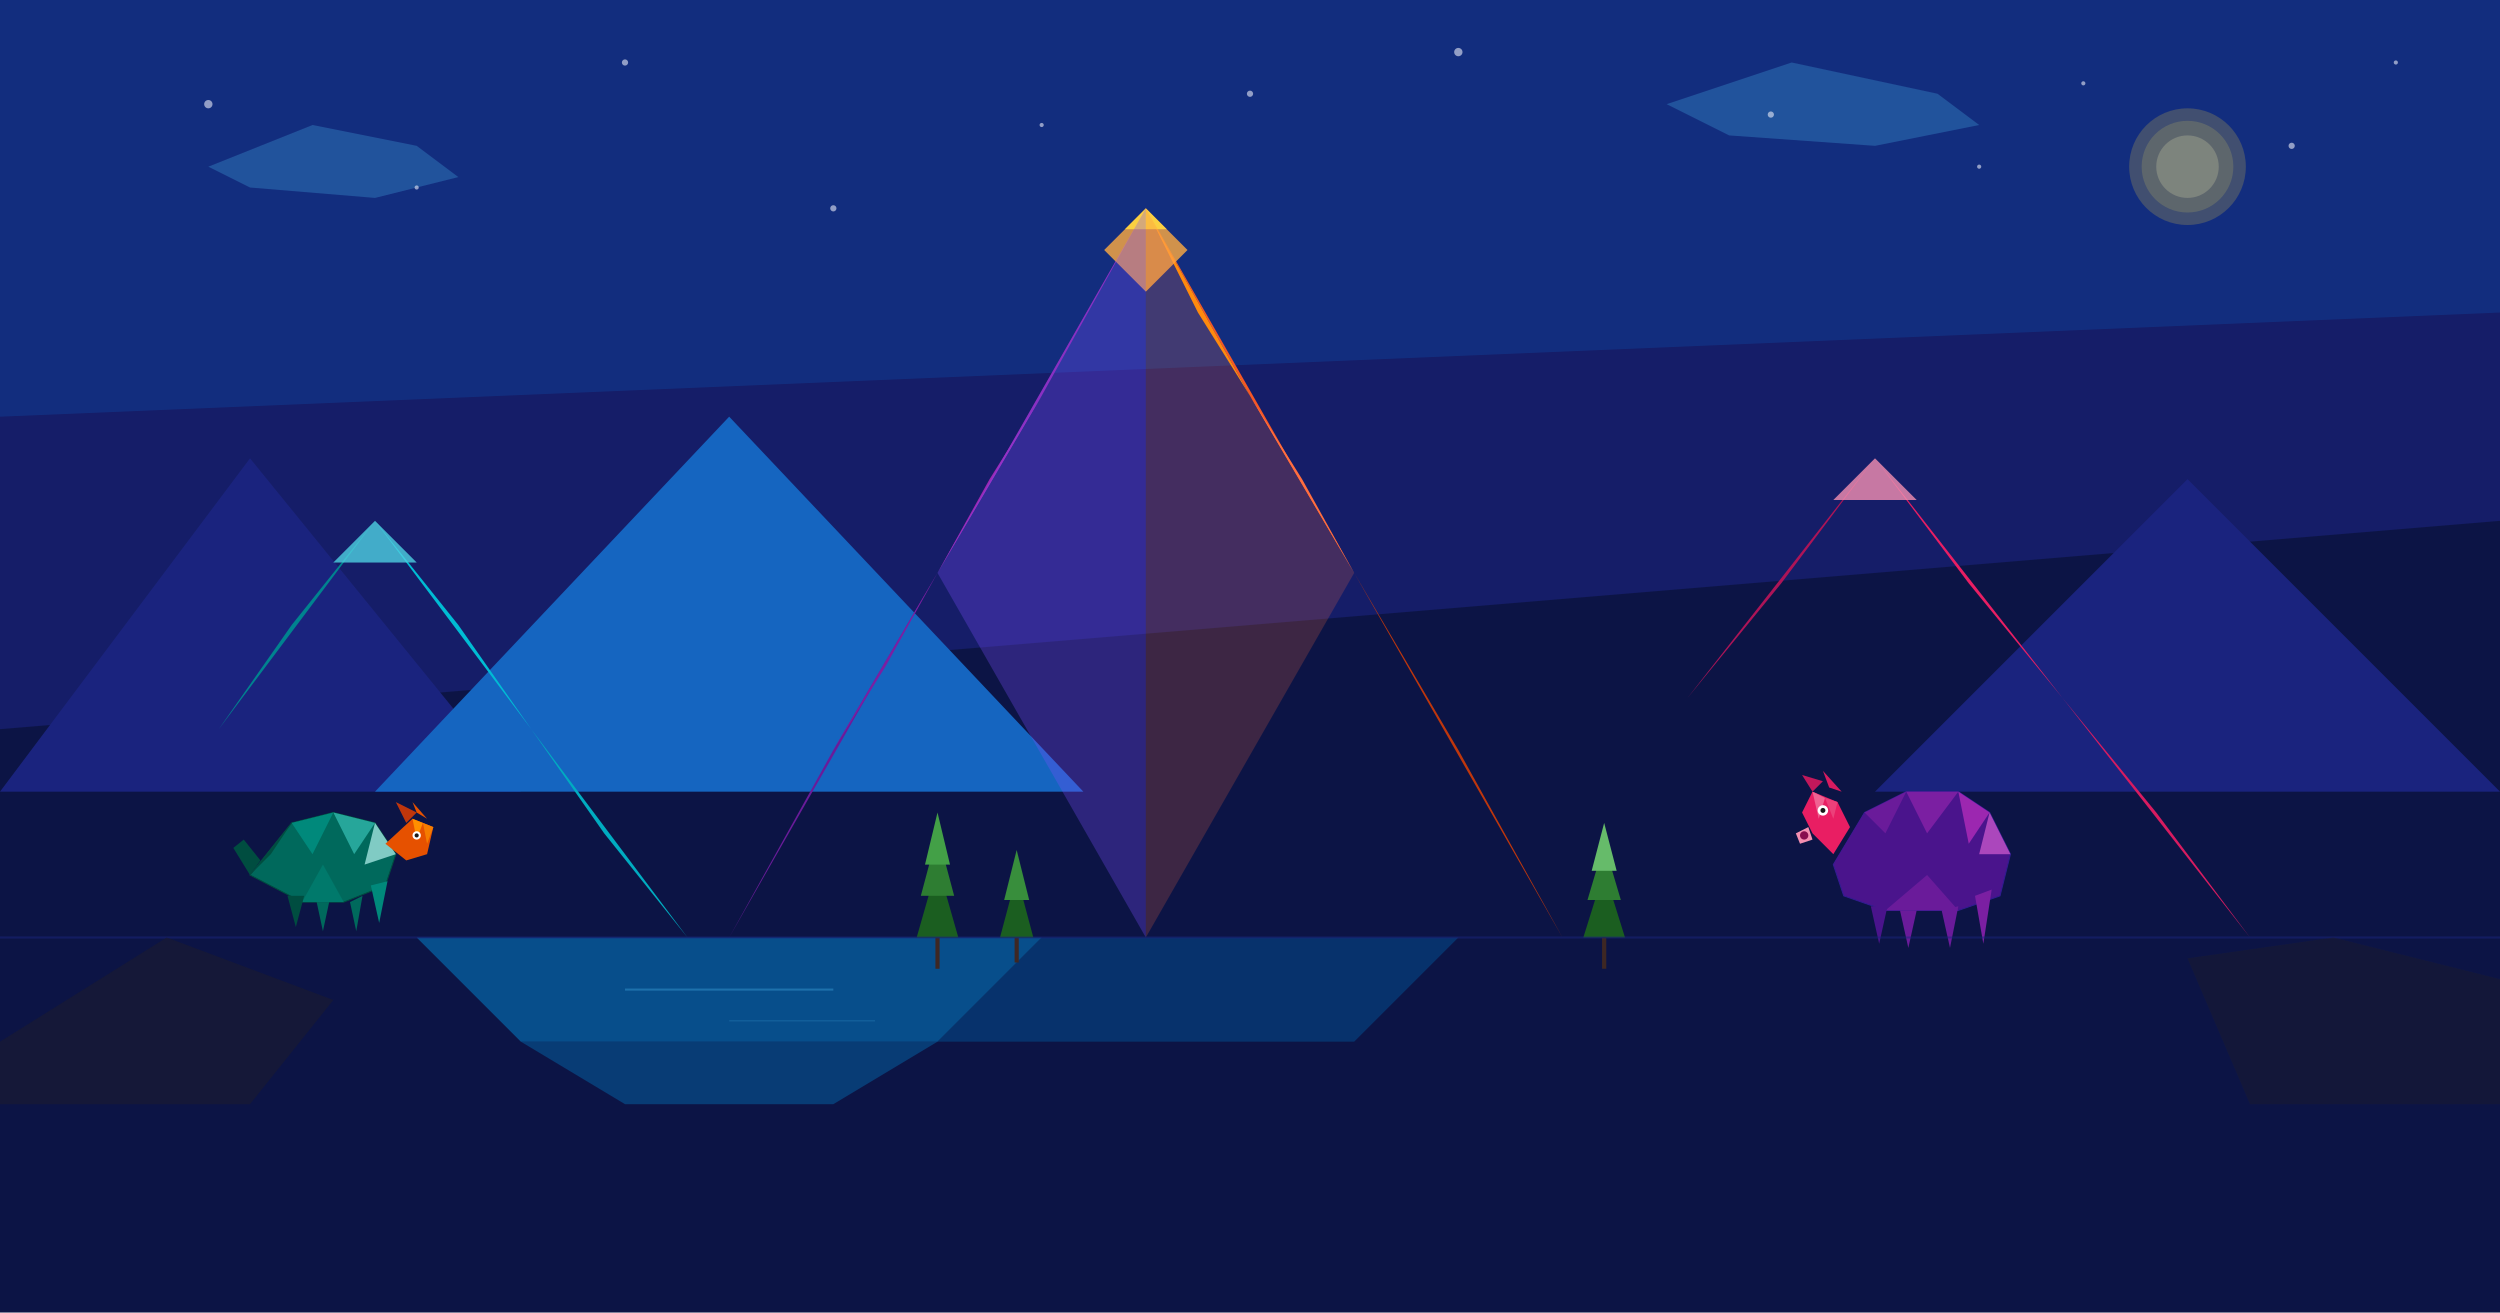
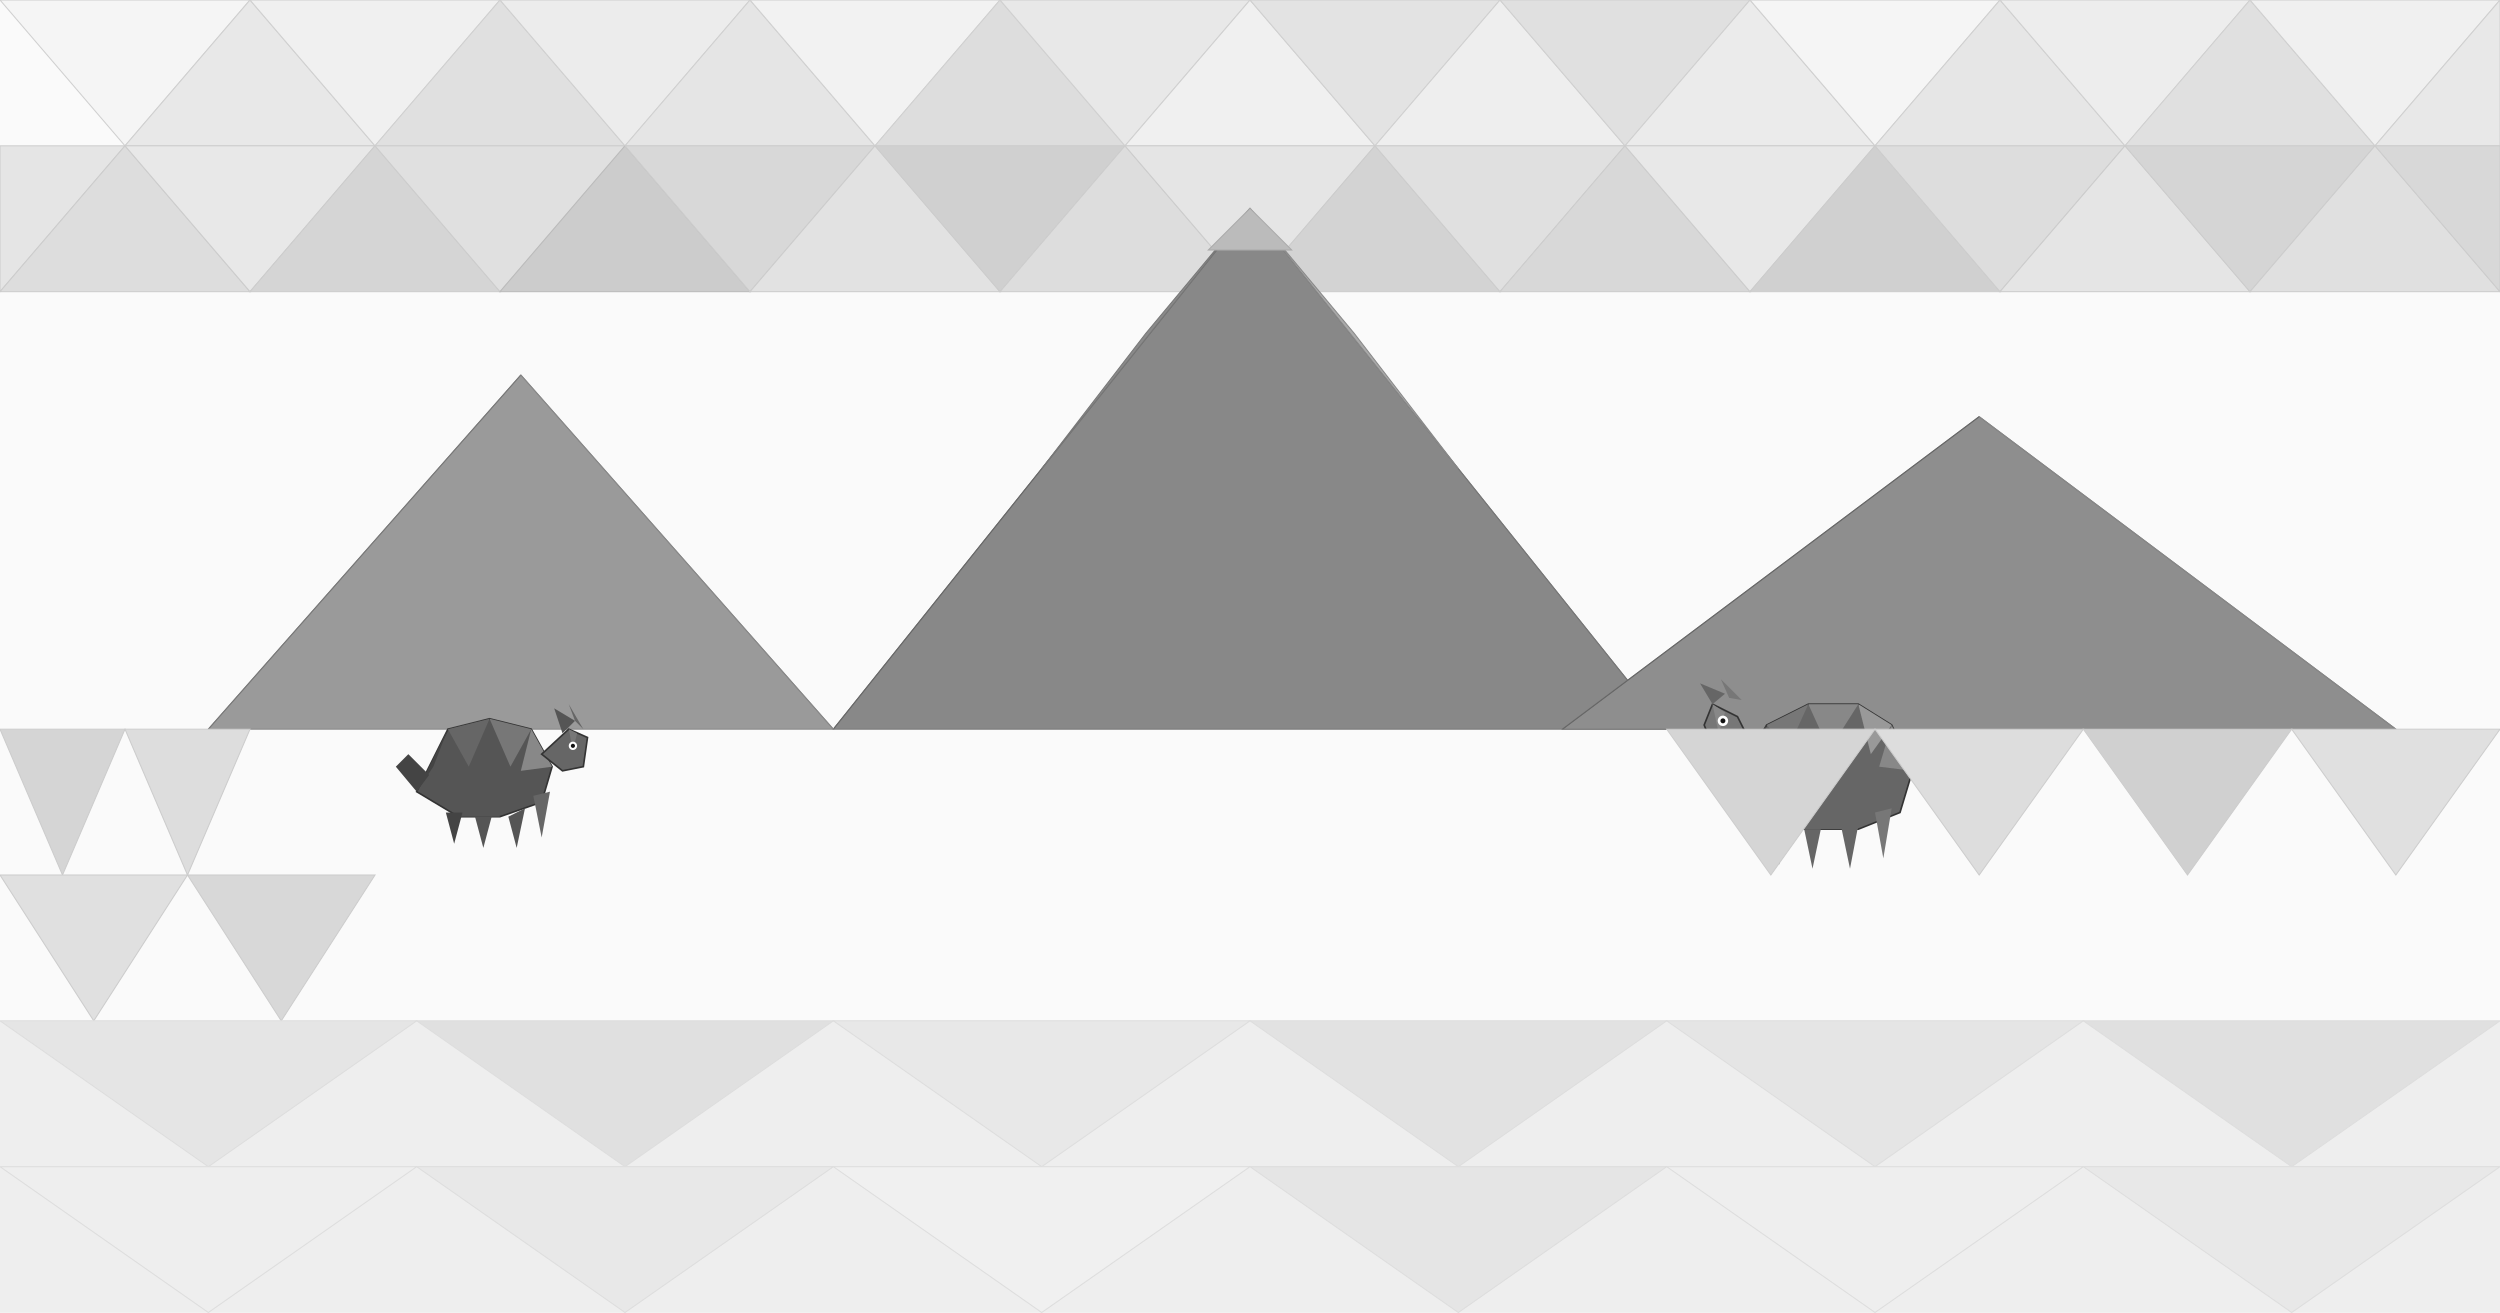
<svg xmlns="http://www.w3.org/2000/svg" width="1200" height="630" viewBox="0 0 1200 630">
-   <rect width="1200" height="630" fill="#0c1445" />
-   <polygon points="0,0 1200,0 1200,250 0,350" fill="#1a237e" opacity="0.6" />
-   <polygon points="0,0 1200,0 1200,150 0,200" fill="#0d47a1" opacity="0.4" />
-   <g opacity="0.25">
-     <polygon points="100,80 150,60 200,70 220,85 180,95 120,90" fill="#4fc3f7" />
-     <polygon points="800,50 860,30 930,45 950,60 900,70 830,65" fill="#4fc3f7" />
+   <rect width="1200" height="630" fill="#fafafa" />
+   <polygon points="0,0 120,0 60,70" fill="#f5f5f5" stroke="#d0d0d0" stroke-width="0.5" />
+   <polygon points="120,0 60,70 180,70" fill="#e8e8e8" stroke="#d0d0d0" stroke-width="0.5" />
+   <polygon points="120,0 240,0 180,70" fill="#f0f0f0" stroke="#d0d0d0" stroke-width="0.5" />
+   <polygon points="240,0 180,70 300,70" fill="#e0e0e0" stroke="#d0d0d0" stroke-width="0.5" />
+   <polygon points="240,0 360,0 300,70" fill="#ececec" stroke="#d0d0d0" stroke-width="0.5" />
+   <polygon points="360,0 300,70 420,70" fill="#e5e5e5" stroke="#d0d0d0" stroke-width="0.5" />
+   <polygon points="360,0 480,0 420,70" fill="#f2f2f2" stroke="#d0d0d0" stroke-width="0.5" />
+   <polygon points="480,0 420,70 540,70" fill="#ddd" stroke="#d0d0d0" stroke-width="0.5" />
+   <polygon points="480,0 600,0 540,70" fill="#e8e8e8" stroke="#d0d0d0" stroke-width="0.5" />
+   <polygon points="600,0 540,70 660,70" fill="#f0f0f0" stroke="#d0d0d0" stroke-width="0.5" />
+   <polygon points="600,0 720,0 660,70" fill="#e3e3e3" stroke="#d0d0d0" stroke-width="0.5" />
+   <polygon points="720,0 660,70 780,70" fill="#eee" stroke="#d0d0d0" stroke-width="0.5" />
+   <polygon points="720,0 840,0 780,70" fill="#e0e0e0" stroke="#d0d0d0" stroke-width="0.5" />
+   <polygon points="840,0 780,70 900,70" fill="#ebebeb" stroke="#d0d0d0" stroke-width="0.5" />
+   <polygon points="840,0 960,0 900,70" fill="#f5f5f5" stroke="#d0d0d0" stroke-width="0.5" />
+   <polygon points="960,0 900,70 1020,70" fill="#e6e6e6" stroke="#d0d0d0" stroke-width="0.5" />
+   <polygon points="960,0 1080,0 1020,70" fill="#ededed" stroke="#d0d0d0" stroke-width="0.5" />
+   <polygon points="1080,0 1020,70 1140,70" fill="#e0e0e0" stroke="#d0d0d0" stroke-width="0.5" />
+   <polygon points="1080,0 1200,0 1140,70" fill="#f0f0f0" stroke="#d0d0d0" stroke-width="0.5" />
+   <polygon points="1200,0 1140,70 1200,70" fill="#e8e8e8" stroke="#d0d0d0" stroke-width="0.5" />
+   <polygon points="0,70 60,70 0,140" fill="#e5e5e5" stroke="#ccc" stroke-width="0.5" />
+   <polygon points="60,70 0,140 120,140" fill="#ddd" stroke="#ccc" stroke-width="0.5" />
+   <polygon points="60,70 180,70 120,140" fill="#e8e8e8" stroke="#ccc" stroke-width="0.5" />
+   <polygon points="180,70 120,140 240,140" fill="#d5d5d5" stroke="#ccc" stroke-width="0.5" />
+   <polygon points="180,70 300,70 240,140" fill="#e0e0e0" stroke="#ccc" stroke-width="0.5" />
+   <polygon points="300,70 240,140 360,140" fill="#ccc" stroke="#bbb" stroke-width="0.5" />
+   <polygon points="300,70 420,70 360,140" fill="#d8d8d8" stroke="#ccc" stroke-width="0.5" />
+   <polygon points="420,70 360,140 480,140" fill="#e2e2e2" stroke="#ccc" stroke-width="0.5" />
+   <polygon points="420,70 540,70 480,140" fill="#d0d0d0" stroke="#ccc" stroke-width="0.5" />
+   <polygon points="540,70 480,140 600,140" fill="#ddd" stroke="#ccc" stroke-width="0.5" />
+   <polygon points="540,70 660,70 600,140" fill="#e5e5e5" stroke="#ccc" stroke-width="0.5" />
+   <polygon points="660,70 600,140 720,140" fill="#d3d3d3" stroke="#ccc" stroke-width="0.5" />
+   <polygon points="660,70 780,70 720,140" fill="#e0e0e0" stroke="#ccc" stroke-width="0.5" />
+   <polygon points="780,70 720,140 840,140" fill="#d8d8d8" stroke="#ccc" stroke-width="0.5" />
+   <polygon points="780,70 900,70 840,140" fill="#e8e8e8" stroke="#ccc" stroke-width="0.5" />
+   <polygon points="900,70 840,140 960,140" fill="#d0d0d0" stroke="#ccc" stroke-width="0.5" />
+   <polygon points="900,70 1020,70 960,140" fill="#ddd" stroke="#ccc" stroke-width="0.5" />
+   <polygon points="1020,70 960,140 1080,140" fill="#e5e5e5" stroke="#ccc" stroke-width="0.5" />
+   <polygon points="1020,70 1140,70 1080,140" fill="#d5d5d5" stroke="#ccc" stroke-width="0.5" />
+   <polygon points="1140,70 1080,140 1200,140" fill="#e0e0e0" stroke="#ccc" stroke-width="0.5" />
+   <polygon points="1140,70 1200,70 1200,140" fill="#d8d8d8" stroke="#ccc" stroke-width="0.5" />
+   <polygon points="400,350 600,100 800,350" fill="#888" stroke="#777" stroke-width="0.5" />
+   <polygon points="600,100 700,225 800,350" fill="#999" stroke="#777" stroke-width="0.5" />
+   <polygon points="400,350 500,225 600,100" fill="#777" stroke="#666" stroke-width="0.5" />
+   <polygon points="500,225 600,100 550,160" fill="#8a8a8a" stroke="#777" stroke-width="0.5" />
+   <polygon points="600,100 650,160 700,225" fill="#aaa" stroke="#888" stroke-width="0.5" />
+   <polygon points="580,120 600,100 620,120" fill="#bbb" stroke="#aaa" stroke-width="0.5" />
+   <polygon points="100,350 250,180 400,350" fill="#9a9a9a" stroke="#888" stroke-width="0.5" />
+   <polygon points="100,350 175,265 250,180" fill="#888" stroke="#777" stroke-width="0.5" />
+   <polygon points="250,180 325,265 400,350" fill="#aaa" stroke="#888" stroke-width="0.5" />
+   <polygon points="750,350 950,200 1150,350" fill="#8e8e8e" stroke="#777" stroke-width="0.5" />
+   <polygon points="750,350 850,275 950,200" fill="#7e7e7e" stroke="#666" stroke-width="0.5" />
+   <polygon points="950,200 1050,275 1150,350" fill="#a0a0a0" stroke="#888" stroke-width="0.5" />
+   <g transform="translate(200,340)">
+     <polygon points="0,40 15,10 35,5 55,10 65,28 60,45 40,52 20,52" fill="#555" stroke="#333" stroke-width="0.8" />
+     <polygon points="15,10 35,5 25,28" fill="#666" />
+     <polygon points="35,5 55,10 45,28" fill="#777" />
+     <polygon points="0,40 15,10 8,28" fill="#444" />
+     <polygon points="55,10 65,28 50,30" fill="#888" />
+     <polygon points="20,52 40,52 30,35" fill="#555" />
+     <polygon points="60,22 73,10 82,14 80,28 70,30" fill="#666" stroke="#333" stroke-width="0.8" />
+     <polygon points="73,10 77,12 75,20" fill="#777" />
+     <polygon points="70,12 66,0 76,6" fill="#555" />
+     <polygon points="76,6 73,-2 80,10" fill="#666" />
+     <circle cx="75" cy="18" r="2" fill="#fff" />
+     <circle cx="75" cy="18" r="1" fill="#111" />
+     <polygon points="14,50 18,65 22,50" fill="#444" />
+     <polygon points="28,52 32,67 36,52" fill="#555" />
+     <polygon points="44,52 48,67 52,48" fill="#555" />
+     <polygon points="56,42 60,62 64,40" fill="#666" />
+     <polygon points="0,40 -10,28 -4,22 6,32" fill="#444" />
  </g>
-   <polygon points="0,380 120,220 250,380" fill="#1a237e" />
-   <polygon points="120,220 185,300 250,380" fill="#283593" />
-   <polygon points="0,380 120,220 60,300" fill="#0d47a1" />
-   <polygon points="180,380 350,200 520,380" fill="#1565c0" />
-   <polygon points="350,200 435,290 520,380" fill="#1976d2" />
-   <polygon points="180,380 350,200 265,290" fill="#0d47a1" />
-   <polygon points="900,380 1050,230 1200,380" fill="#1a237e" />
-   <polygon points="1050,230 1125,305 1200,380" fill="#283593" />
-   <polygon points="900,380 1050,230 975,305" fill="#0d47a1" />
-   <polygon points="350,450 550,100 750,450" fill="none" />
-   <polygon points="350,450 450,275 550,100" fill="#4a148c" />
-   <polygon points="350,450 400,360 450,275" fill="#6a1b9a" />
-   <polygon points="400,360 450,275 425,320" fill="#7b1fa2" />
-   <polygon points="450,275 500,190 550,100" fill="#8e24aa" />
-   <polygon points="450,275 475,230 500,190" fill="#9c27b0" />
-   <polygon points="550,100 650,275 750,450" fill="#e65100" />
-   <polygon points="650,275 700,360 750,450" fill="#bf360c" />
-   <polygon points="550,100 600,190 650,275" fill="#f4511e" />
-   <polygon points="600,190 625,230 650,275" fill="#ff6e40" />
-   <polygon points="550,100 575,150 600,190" fill="#ff9100" />
-   <polygon points="530,120 550,100 570,120 550,140" fill="#ffab40" opacity="0.8" />
-   <polygon points="540,110 550,100 560,110" fill="#ffd740" opacity="0.9" />
-   <polygon points="450,275 550,100 550,450" fill="#7c4dff" opacity="0.3" />
-   <polygon points="550,100 650,275 550,450" fill="#ff6e40" opacity="0.2" />
-   <polygon points="30,450 180,250 330,450" fill="none" />
-   <polygon points="30,450 105,350 180,250" fill="#006064" />
-   <polygon points="105,350 180,250 140,300" fill="#00838f" />
-   <polygon points="180,250 255,350 330,450" fill="#0097a7" />
-   <polygon points="255,350 290,400 330,450" fill="#00acc1" />
-   <polygon points="180,250 220,300 255,350" fill="#00bcd4" />
-   <polygon points="160,270 180,250 200,270" fill="#4dd0e1" opacity="0.8" />
-   <polygon points="720,450 900,220 1080,450" fill="none" />
-   <polygon points="720,450 810,335 900,220" fill="#880e4f" />
-   <polygon points="810,335 855,280 900,220" fill="#ad1457" />
-   <polygon points="900,220 990,335 1080,450" fill="#c2185b" />
-   <polygon points="990,335 1035,390 1080,450" fill="#d81b60" />
-   <polygon points="900,220 945,280 990,335" fill="#e91e63" />
-   <polygon points="880,240 900,220 920,240" fill="#f48fb1" opacity="0.8" />
-   <polygon points="200,450 500,450 450,500 250,500" fill="#0288d1" opacity="0.5" />
-   <polygon points="250,500 450,500 400,530 300,530" fill="#0277bd" opacity="0.4" />
-   <polygon points="500,450 700,450 650,500 450,500" fill="#01579b" opacity="0.45" />
-   <line x1="300" y1="475" x2="400" y2="475" stroke="#4fc3f7" stroke-width="1" opacity="0.3" />
-   <line x1="350" y1="490" x2="420" y2="490" stroke="#4fc3f7" stroke-width="0.5" opacity="0.2" />
-   <g transform="translate(120,385)">
-     <polygon points="0,35 20,10 40,5 60,10 70,25 65,40 45,48 25,48" fill="#00695c" stroke="#004d40" stroke-width="0.5" />
-     <polygon points="20,10 40,5 30,25" fill="#00897b" />
-     <polygon points="40,5 60,10 50,25" fill="#26a69a" />
-     <polygon points="0,35 20,10 10,25" fill="#004d40" />
-     <polygon points="60,10 70,25 55,30" fill="#80cbc4" />
-     <polygon points="25,48 45,48 35,30" fill="#00796b" />
-     <polygon points="65,20 78,8 88,12 85,25 75,28" fill="#e65100" />
-     <polygon points="78,8 83,10 80,18" fill="#ff8f00" />
-     <polygon points="83,10 88,12 85,20" fill="#f57c00" />
-     <polygon points="75,10 70,0 80,5" fill="#bf360c" />
-     <polygon points="80,5 78,0 85,8" fill="#e65100" />
-     <circle cx="80" cy="16" r="2" fill="#fff" />
-     <circle cx="80" cy="16" r="1" fill="#1a1a1a" />
-     <polygon points="18,45 22,60 26,45" fill="#004d40" />
-     <polygon points="32,48 35,62 38,48" fill="#00695c" />
-     <polygon points="48,48 51,62 54,45" fill="#00695c" />
-     <polygon points="58,40 62,58 66,38" fill="#00897b" />
-     <polygon points="0,35 -8,22 -3,18 5,28" fill="#004d40" />
+   <g transform="translate(820,330)">
+     <polygon points="12,45 28,18 48,8 72,8 88,18 98,40 92,60 72,68 38,68 18,60" fill="#666" stroke="#333" stroke-width="0.8" />
+     <polygon points="28,18 48,8 38,30" fill="#777" />
+     <polygon points="48,8 72,8 58,30" fill="#888" />
+     <polygon points="72,8 88,18 78,32" fill="#999" />
+     <polygon points="88,18 98,40 82,38" fill="#888" />
+     <polygon points="12,45 28,18 22,35" fill="#555" />
+     <polygon points="38,68 72,68 58,48" fill="#666" />
+     <polygon points="12,40 2,28 -2,18 2,8 14,14 20,26" fill="#777" stroke="#333" stroke-width="0.8" />
+     <polygon points="2,8 8,12 5,22" fill="#888" />
+     <polygon points="2,8 -4,-2 8,3" fill="#666" />
+     <polygon points="10,5 6,-4 16,6" fill="#777" />
+     <polygon points="0,26 -6,28 -4,34 2,32" fill="#999" />
+     <circle cx="-2" cy="30" r="2.5" fill="#333" />
+     <circle cx="7" cy="16" r="2.5" fill="#fff" />
+     <circle cx="7" cy="16" r="1.2" fill="#111" />
+     <polygon points="30,66 34,85 38,66" fill="#555" />
+     <polygon points="46,68 50,87 54,68" fill="#666" />
+     <polygon points="64,68 68,87 72,66" fill="#666" />
+     <polygon points="80,60 84,82 88,58" fill="#777" />
  </g>
-   <g transform="translate(870,375)">
-     <polygon points="10,40 25,15 45,5 70,5 85,15 95,35 90,55 70,62 35,62 15,55" fill="#4a148c" stroke="#311b92" stroke-width="0.5" />
-     <polygon points="25,15 45,5 35,25" fill="#6a1b9a" />
-     <polygon points="45,5 70,5 55,25" fill="#7b1fa2" />
-     <polygon points="70,5 85,15 75,30" fill="#9c27b0" />
-     <polygon points="85,15 95,35 80,35" fill="#ab47bc" />
-     <polygon points="10,40 25,15 20,30" fill="#4a148c" />
-     <polygon points="35,62 70,62 55,45" fill="#6a1b9a" />
-     <polygon points="10,35 0,25 -5,15 0,5 12,10 18,22" fill="#e91e63" />
-     <polygon points="0,5 6,8 3,18" fill="#f06292" />
-     <polygon points="6,8 12,10 10,18" fill="#ec407a" />
-     <polygon points="0,5 -5,-3 5,0" fill="#c2185b" />
-     <polygon points="8,3 5,-5 14,5" fill="#d81b60" />
-     <polygon points="-2,22 -8,25 -6,30 0,28" fill="#f48fb1" />
-     <circle cx="-4" cy="26" r="2" fill="#880e4f" />
-     <circle cx="5" cy="14" r="2.5" fill="#fff" />
-     <circle cx="5" cy="14" r="1.2" fill="#1a1a1a" />
-     <polygon points="28,60 32,78 36,60" fill="#4a148c" />
-     <polygon points="42,62 46,80 50,62" fill="#6a1b9a" />
-     <polygon points="62,62 66,80 70,60" fill="#6a1b9a" />
-     <polygon points="78,55 82,78 86,52" fill="#7b1fa2" />
-   </g>
-   <g>
-     <polygon points="440,450 450,415 460,450" fill="#1b5e20" />
-     <polygon points="442,430 450,400 458,430" fill="#2e7d32" />
-     <polygon points="444,415 450,390 456,415" fill="#43a047" />
-     <line x1="450" y1="450" x2="450" y2="465" stroke="#3e2723" stroke-width="2" />
-   </g>
-   <g>
-     <polygon points="480,450 488,420 496,450" fill="#1b5e20" />
-     <polygon points="482,432 488,408 494,432" fill="#388e3c" />
-     <line x1="488" y1="450" x2="488" y2="462" stroke="#3e2723" stroke-width="2" />
-   </g>
-   <g>
-     <polygon points="760,450 770,418 780,450" fill="#1b5e20" />
-     <polygon points="762,432 770,405 778,432" fill="#2e7d32" />
-     <polygon points="764,418 770,395 776,418" fill="#66bb6a" />
-     <line x1="770" y1="450" x2="770" y2="465" stroke="#3e2723" stroke-width="2" />
-   </g>
-   <line x1="0" y1="450" x2="1200" y2="450" stroke="#1a237e" stroke-width="1" opacity="0.5" />
-   <polygon points="0,500 80,450 160,480 120,530 0,530" fill="#1a1a2e" opacity="0.6" />
-   <polygon points="1050,460 1120,450 1200,470 1200,530 1080,530" fill="#1a1a2e" opacity="0.5" />
-   <g fill="#e8eaf6" opacity="0.6">
-     <circle cx="100" cy="50" r="2" />
-     <circle cx="300" cy="30" r="1.5" />
-     <circle cx="500" cy="60" r="1" />
-     <circle cx="700" cy="25" r="2" />
-     <circle cx="850" cy="55" r="1.5" />
-     <circle cx="1000" cy="40" r="1" />
-     <circle cx="1100" cy="70" r="1.5" />
-     <circle cx="200" cy="90" r="1" />
-     <circle cx="950" cy="80" r="1" />
-     <circle cx="400" cy="100" r="1.5" />
-     <circle cx="600" cy="45" r="1.5" />
-     <circle cx="1150" cy="30" r="1" />
-   </g>
-   <circle cx="1050" cy="80" r="28" fill="#fdd835" opacity="0.2" />
-   <circle cx="1050" cy="80" r="22" fill="#ffee58" opacity="0.15" />
-   <circle cx="1050" cy="80" r="15" fill="#fff9c4" opacity="0.2" />
+   <polygon points="0,350 60,350 30,420" fill="#d5d5d5" stroke="#ccc" stroke-width="0.5" />
+   <polygon points="60,350 120,350 90,420" fill="#ddd" stroke="#ccc" stroke-width="0.5" />
+   <polygon points="0,420 90,420 45,490" fill="#e0e0e0" stroke="#ccc" stroke-width="0.5" />
+   <polygon points="90,420 180,420 135,490" fill="#d8d8d8" stroke="#ccc" stroke-width="0.5" />
+   <polygon points="800,350 900,350 850,420" fill="#d5d5d5" stroke="#ccc" stroke-width="0.5" />
+   <polygon points="900,350 1000,350 950,420" fill="#ddd" stroke="#ccc" stroke-width="0.5" />
+   <polygon points="1000,350 1100,350 1050,420" fill="#d0d0d0" stroke="#ccc" stroke-width="0.5" />
+   <polygon points="1100,350 1200,350 1150,420" fill="#e0e0e0" stroke="#ccc" stroke-width="0.5" />
+   <rect x="0" y="490" width="1200" height="140" fill="#eee" />
+   <polygon points="0,490 200,490 100,560" fill="#e5e5e5" stroke="#ddd" stroke-width="0.5" />
+   <polygon points="200,490 400,490 300,560" fill="#e0e0e0" stroke="#ddd" stroke-width="0.5" />
+   <polygon points="400,490 600,490 500,560" fill="#e8e8e8" stroke="#ddd" stroke-width="0.5" />
+   <polygon points="600,490 800,490 700,560" fill="#e2e2e2" stroke="#ddd" stroke-width="0.5" />
+   <polygon points="800,490 1000,490 900,560" fill="#e5e5e5" stroke="#ddd" stroke-width="0.5" />
+   <polygon points="1000,490 1200,490 1100,560" fill="#e0e0e0" stroke="#ddd" stroke-width="0.5" />
+   <polygon points="0,560 200,560 100,630" fill="#eee" stroke="#ddd" stroke-width="0.5" />
+   <polygon points="200,560 400,560 300,630" fill="#e8e8e8" stroke="#ddd" stroke-width="0.5" />
+   <polygon points="400,560 600,560 500,630" fill="#f0f0f0" stroke="#ddd" stroke-width="0.5" />
+   <polygon points="600,560 800,560 700,630" fill="#e5e5e5" stroke="#ddd" stroke-width="0.5" />
+   <polygon points="800,560 1000,560 900,630" fill="#eee" stroke="#ddd" stroke-width="0.5" />
+   <polygon points="1000,560 1200,560 1100,630" fill="#e8e8e8" stroke="#ddd" stroke-width="0.5" />
</svg>
